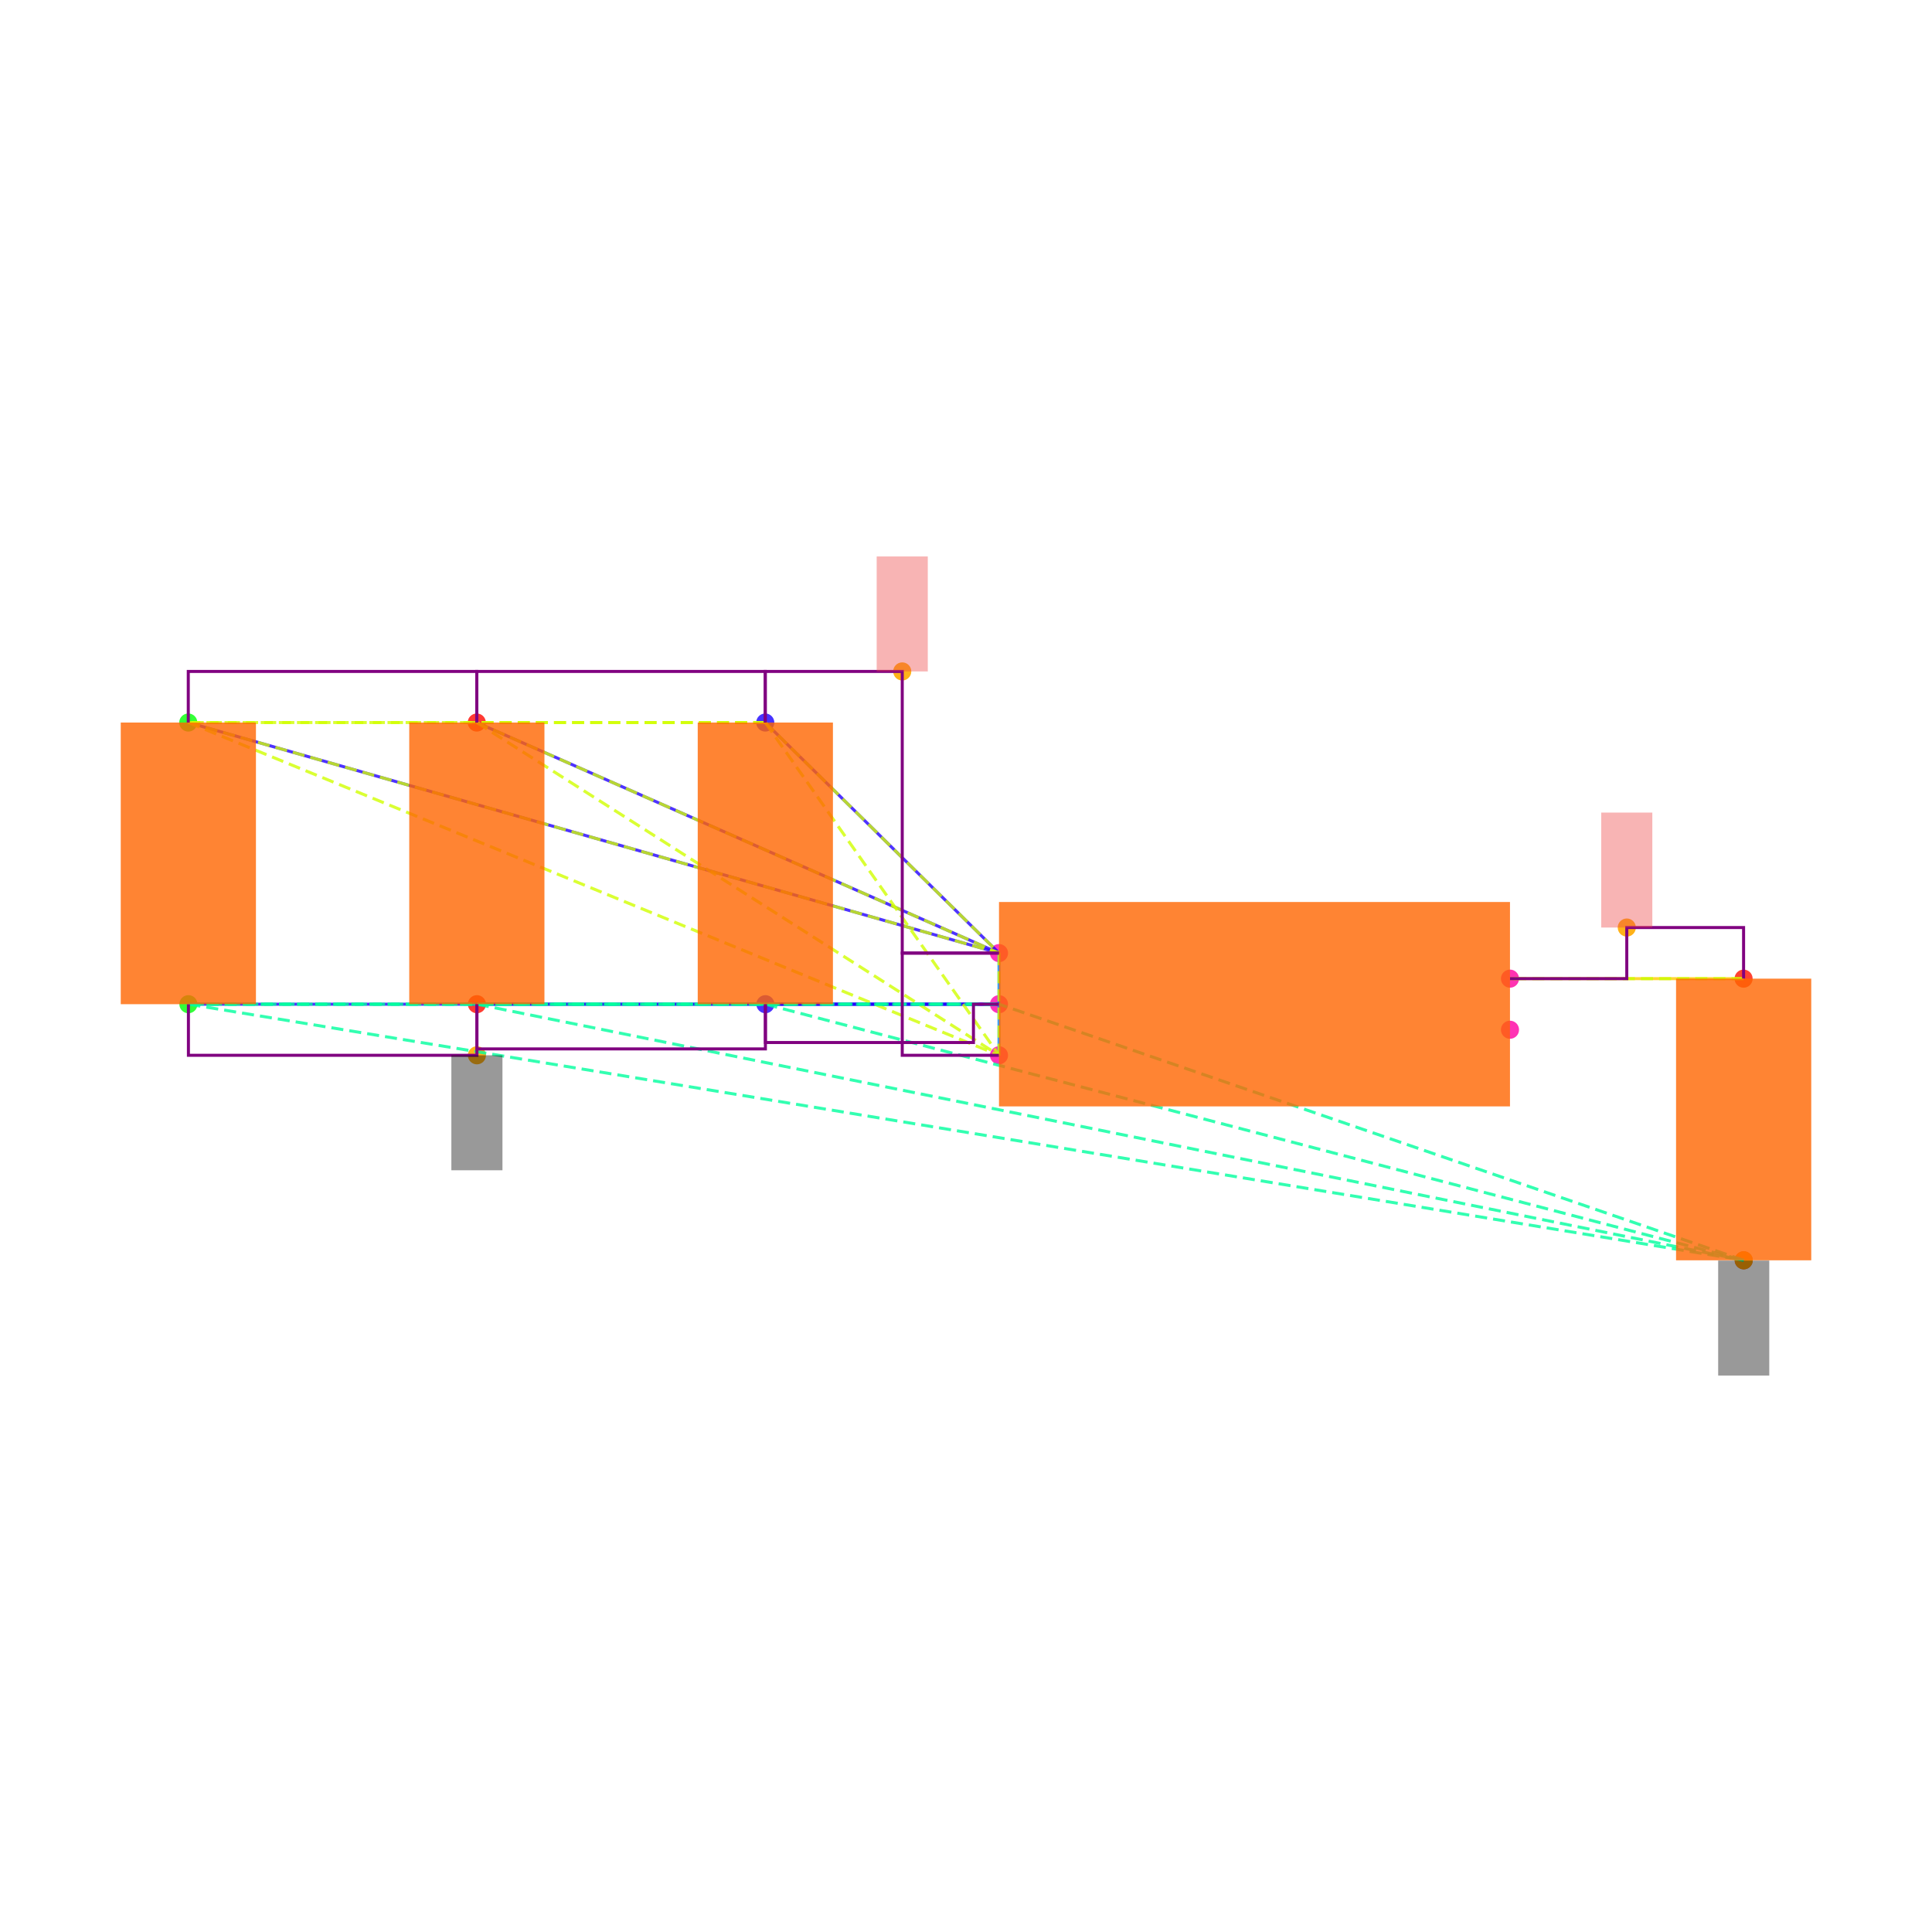
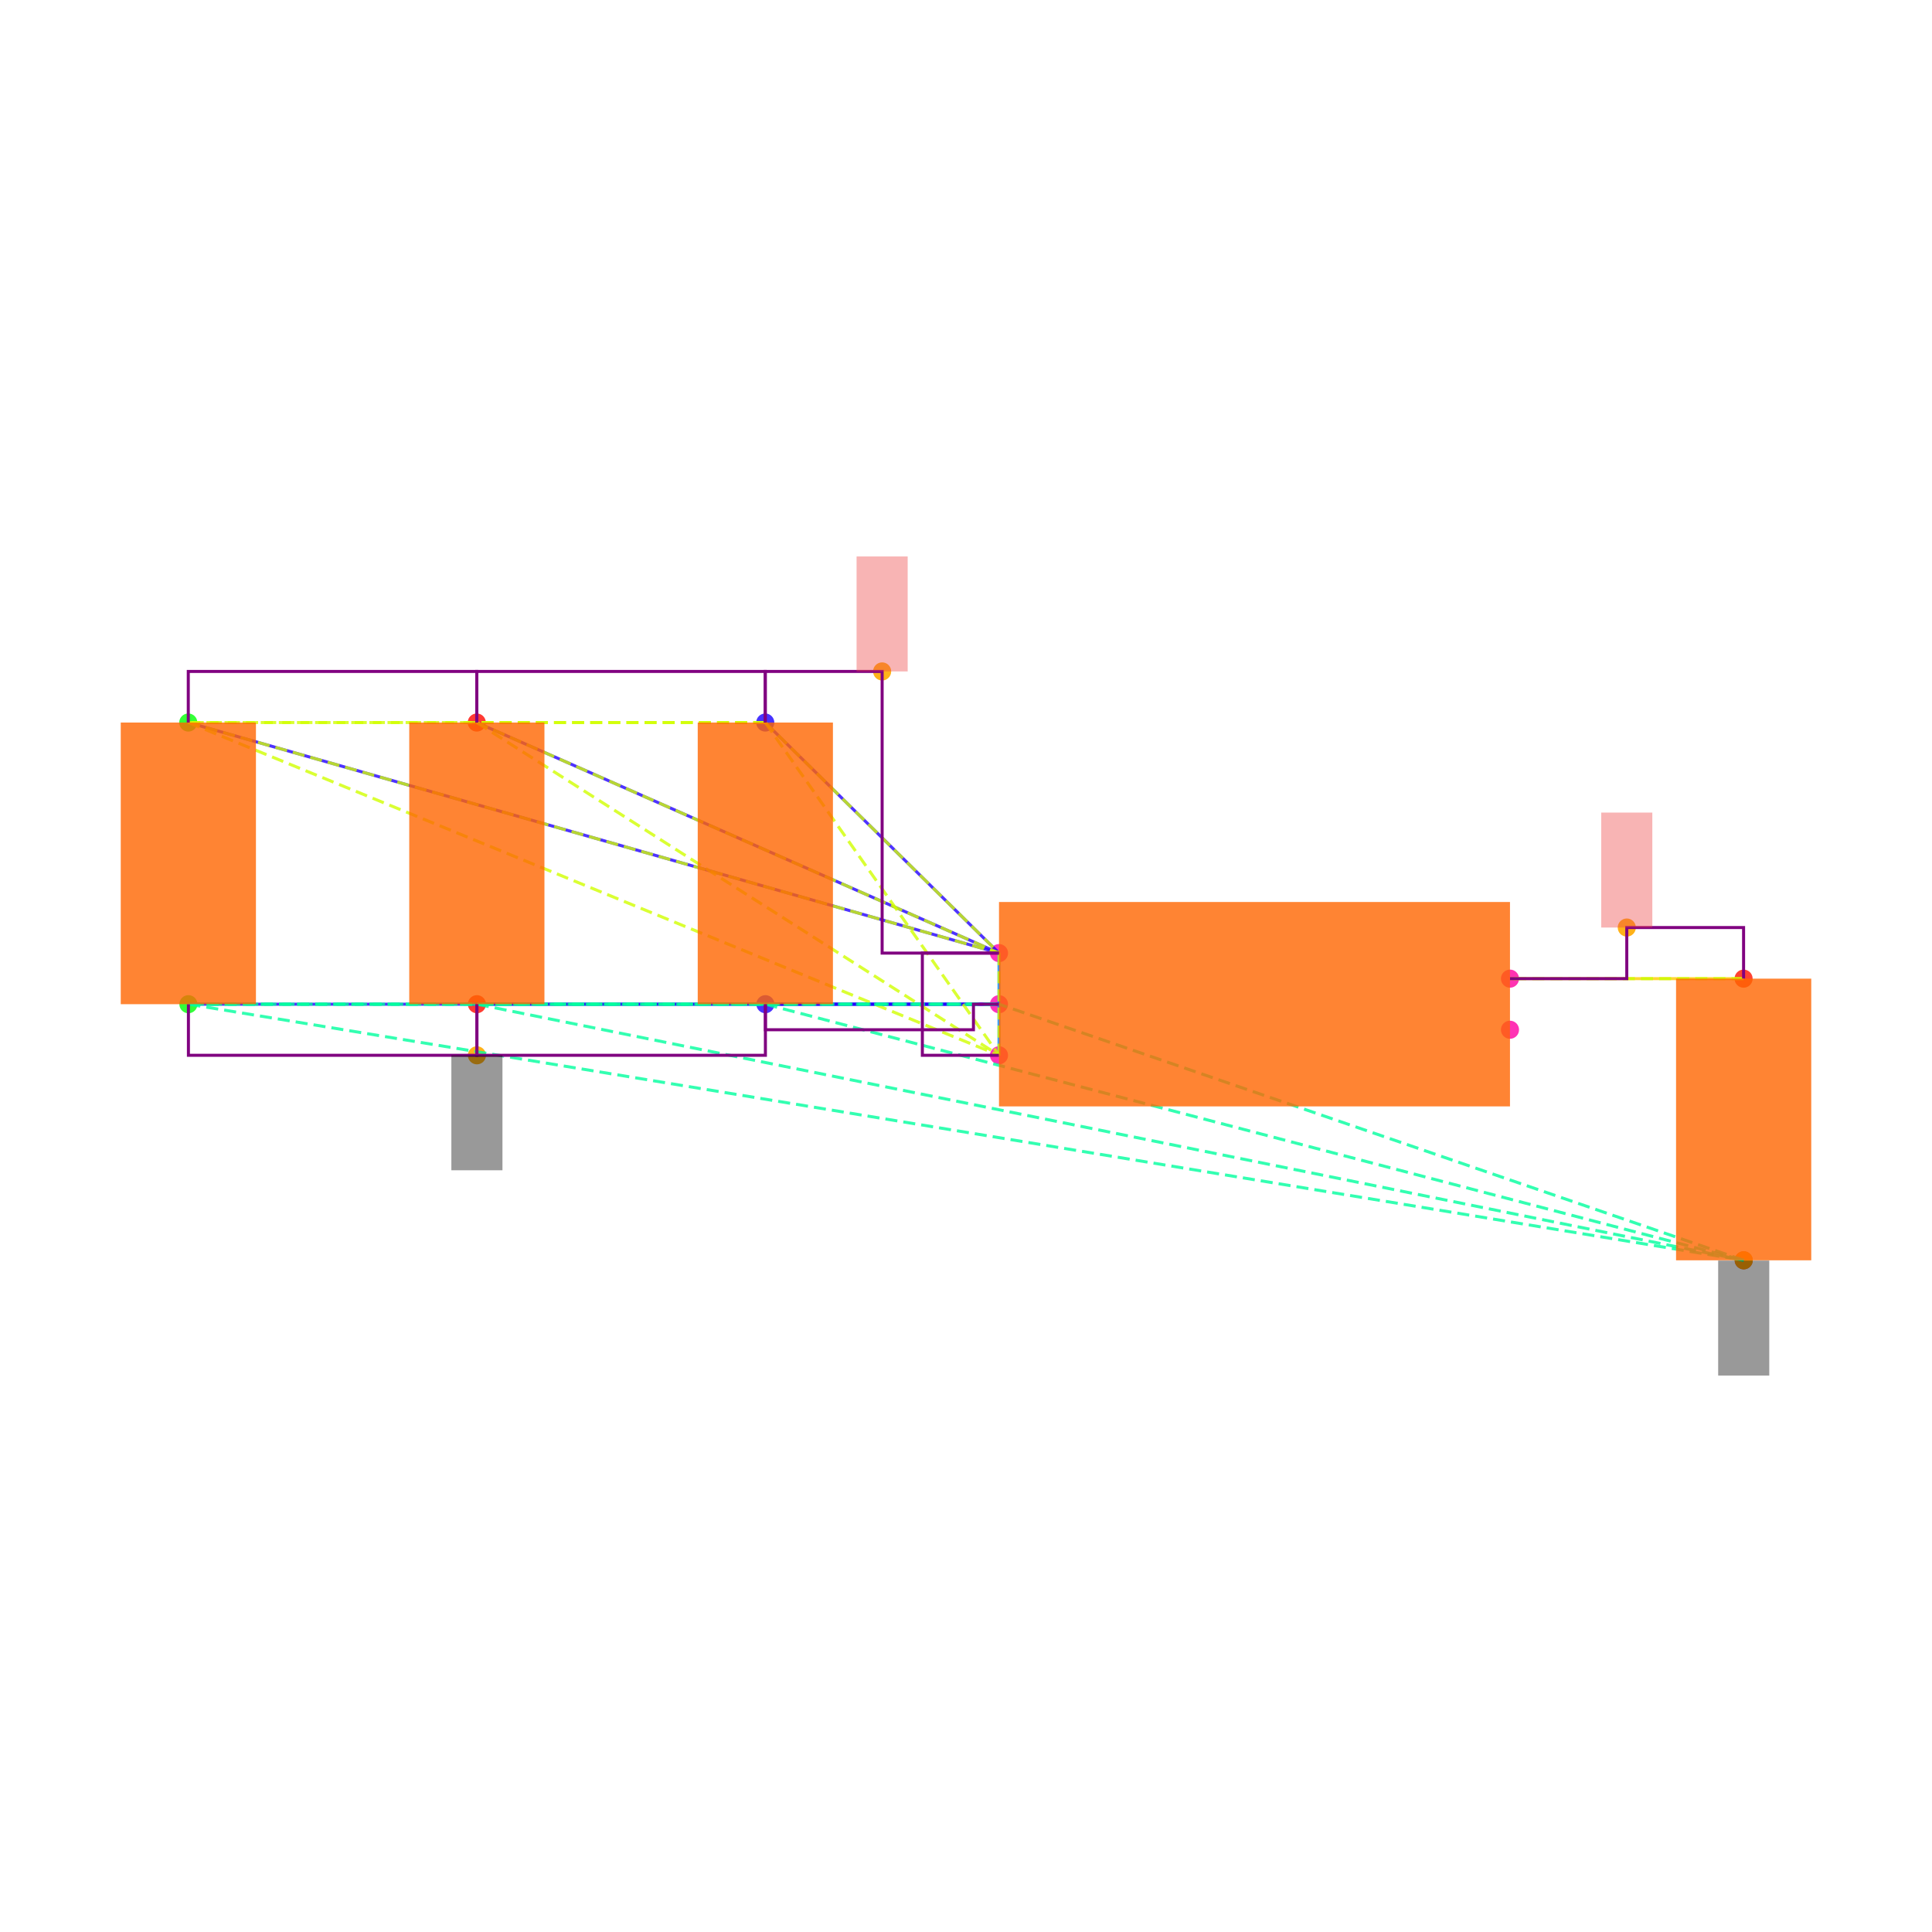
<svg xmlns="http://www.w3.org/2000/svg" width="640" height="640" viewBox="0 0 640 640">
  <rect width="100%" height="100%" fill="white" />
  <g>
    <circle data-type="point" data-label="C6.1 y+" data-x="-1.9148566499999995" data-y="1.1024186000000005" cx="253.503" cy="239.35" r="3" fill="hsl(246, 100%, 50%, 0.8)" />
  </g>
  <g>
    <circle data-type="point" data-label="C6.2 y-" data-x="-1.9143099500000003" data-y="0" cx="253.55" cy="332.653" r="3" fill="hsl(247, 100%, 50%, 0.8)" />
  </g>
  <g>
    <circle data-type="point" data-label="C1.1 y+" data-x="-4.173189849999999" data-y="1.1024186000000002" cx="62.37" cy="239.35" r="3" fill="hsl(121, 100%, 50%, 0.8)" />
  </g>
  <g>
    <circle data-type="point" data-label="C1.2 y-" data-x="-4.17264315" data-y="-2.220446049250313e-16" cx="62.416" cy="332.653" r="3" fill="hsl(122, 100%, 50%, 0.8)" />
  </g>
  <g>
    <circle data-type="point" data-label="C2.1 y+" data-x="-3.0440232499999995" data-y="1.1024186000000002" cx="157.937" cy="239.35" r="3" fill="hsl(2, 100%, 50%, 0.8)" />
  </g>
  <g>
    <circle data-type="point" data-label="C2.2 y-" data-x="-3.0434765500000003" data-y="-2.220446049250313e-16" cx="157.983" cy="332.653" r="3" fill="hsl(3, 100%, 50%, 0.8)" />
  </g>
  <g>
    <circle data-type="point" data-label="C5.1 y+" data-x="1.9143099500000003" data-y="0.09999999999999964" cx="577.584" cy="324.189" r="3" fill="hsl(5, 100%, 50%, 0.8)" />
  </g>
  <g>
    <circle data-type="point" data-label="C5.2 y-" data-x="1.9148566499999995" data-y="-1.0024186000000008" cx="577.63" cy="417.492" r="3" fill="hsl(6, 100%, 50%, 0.8)" />
  </g>
  <g>
    <circle data-type="point" data-label="U1.1 x-" data-x="-1" data-y="0.2" cx="330.932" cy="315.726" r="3" fill="hsl(319, 100%, 50%, 0.8)" />
  </g>
  <g>
    <circle data-type="point" data-label="U1.2 x-" data-x="-1" data-y="0" cx="330.932" cy="332.653" r="3" fill="hsl(320, 100%, 50%, 0.8)" />
  </g>
  <g>
    <circle data-type="point" data-label="U1.3 x-" data-x="-1" data-y="-0.2" cx="330.932" cy="349.58" r="3" fill="hsl(321, 100%, 50%, 0.8)" />
  </g>
  <g>
    <circle data-type="point" data-label="U1.4 x+" data-x="1" data-y="-0.1" cx="500.202" cy="341.116" r="3" fill="hsl(322, 100%, 50%, 0.8)" />
  </g>
  <g>
    <circle data-type="point" data-label="U1.5 x+" data-x="1" data-y="0.1" cx="500.202" cy="324.189" r="3" fill="hsl(323, 100%, 50%, 0.8)" />
  </g>
  <g>
-     <circle data-type="point" data-label="anchorPoint orientation: y+" data-x="-1.3787141625" data-y="1.3024186000000004" cx="298.88" cy="222.423" r="3" fill="hsl(40, 100%, 50%, 0.9)" />
+     <circle data-type="point" data-label="anchorPoint orientation: y+" data-x="-1.4574283249999997" data-y="1.3024186000000004" cx="292.218" cy="222.423" r="3" fill="hsl(40, 100%, 50%, 0.9)" />
  </g>
  <g>
    <circle data-type="point" data-label="anchorPoint orientation: y-" data-x="-3.0434765500000003" data-y="-0.2000000000000004" cx="157.983" cy="349.58" r="3" fill="hsl(40, 100%, 50%, 0.9)" />
  </g>
  <g>
    <circle data-type="point" data-label="anchorPoint orientation: y-" data-x="1.9148566499999995" data-y="-1.0024186000000008" cx="577.63" cy="417.492" r="3" fill="hsl(40, 100%, 50%, 0.9)" />
  </g>
  <g>
    <circle data-type="point" data-label="anchorPoint orientation: y+" data-x="1.4571549750000001" data-y="0.29999999999999966" cx="538.893" cy="307.262" r="3" fill="hsl(40, 100%, 50%, 0.9)" />
  </g>
  <g>
    <polyline data-points="-1,0.2 -1.9148566499999995,1.1024186000000005" data-type="line" data-label="" points="330.932,315.726 253.503,239.35" fill="none" stroke="hsl(248, 100%, 50%, 0.8)" stroke-width="1" />
  </g>
  <g>
    <polyline data-points="-1,0.2 -4.173189849999999,1.1024186000000002" data-type="line" data-label="" points="330.932,315.726 62.37,239.35" fill="none" stroke="hsl(248, 100%, 50%, 0.8)" stroke-width="1" />
  </g>
  <g>
    <polyline data-points="-1,0.2 -3.0440232499999995,1.1024186000000002" data-type="line" data-label="" points="330.932,315.726 157.937,239.35" fill="none" stroke="hsl(248, 100%, 50%, 0.8)" stroke-width="1" />
  </g>
  <g>
    <polyline data-points="-1,0 -1.9143099500000003,0" data-type="line" data-label="" points="330.932,332.653 253.55,332.653" fill="none" stroke="hsl(248, 100%, 50%, 0.8)" stroke-width="1" />
  </g>
  <g>
    <polyline data-points="-1,0 -4.17264315,-2.220446049250313e-16" data-type="line" data-label="" points="330.932,332.653 62.416,332.653" fill="none" stroke="hsl(248, 100%, 50%, 0.8)" stroke-width="1" />
  </g>
  <g>
    <polyline data-points="-1,0 -3.0434765500000003,-2.220446049250313e-16" data-type="line" data-label="" points="330.932,332.653 157.983,332.653" fill="none" stroke="hsl(248, 100%, 50%, 0.8)" stroke-width="1" />
  </g>
  <g>
    <polyline data-points="-1,-0.2 -1,0.2" data-type="line" data-label="" points="330.932,349.58 330.932,315.726" fill="none" stroke="hsl(208, 100%, 50%, 0.8)" stroke-width="1" />
  </g>
  <g>
    <polyline data-points="1,0.1 1.9143099500000003,0.09999999999999964" data-type="line" data-label="" points="500.202,324.189 577.584,324.189" fill="none" stroke="hsl(48, 100%, 50%, 0.8)" stroke-width="1" />
  </g>
  <g>
    <polyline data-points="-1.9148566499999995,1.1024186000000005 -4.173189849999999,1.1024186000000002" data-type="line" data-label="" points="253.503,239.35 62.37,239.35" fill="none" stroke="hsl(71, 100%, 50%, 0.8)" stroke-width="1" stroke-dasharray="4 2" />
  </g>
  <g>
    <polyline data-points="-1.9148566499999995,1.1024186000000005 -3.0440232499999995,1.1024186000000002" data-type="line" data-label="" points="253.503,239.35 157.937,239.35" fill="none" stroke="hsl(71, 100%, 50%, 0.8)" stroke-width="1" stroke-dasharray="4 2" />
  </g>
  <g>
    <polyline data-points="-1.9148566499999995,1.1024186000000005 -1,0.2" data-type="line" data-label="" points="253.503,239.35 330.932,315.726" fill="none" stroke="hsl(71, 100%, 50%, 0.8)" stroke-width="1" stroke-dasharray="4 2" />
  </g>
  <g>
    <polyline data-points="-1.9148566499999995,1.1024186000000005 -1,-0.2" data-type="line" data-label="" points="253.503,239.35 330.932,349.58" fill="none" stroke="hsl(71, 100%, 50%, 0.8)" stroke-width="1" stroke-dasharray="4 2" />
  </g>
  <g>
    <polyline data-points="-4.173189849999999,1.1024186000000002 -3.0440232499999995,1.1024186000000002" data-type="line" data-label="" points="62.37,239.35 157.937,239.35" fill="none" stroke="hsl(71, 100%, 50%, 0.8)" stroke-width="1" stroke-dasharray="4 2" />
  </g>
  <g>
    <polyline data-points="-4.173189849999999,1.1024186000000002 -1,0.2" data-type="line" data-label="" points="62.37,239.35 330.932,315.726" fill="none" stroke="hsl(71, 100%, 50%, 0.8)" stroke-width="1" stroke-dasharray="4 2" />
  </g>
  <g>
    <polyline data-points="-4.173189849999999,1.1024186000000002 -1,-0.2" data-type="line" data-label="" points="62.37,239.35 330.932,349.58" fill="none" stroke="hsl(71, 100%, 50%, 0.8)" stroke-width="1" stroke-dasharray="4 2" />
  </g>
  <g>
    <polyline data-points="-3.0440232499999995,1.1024186000000002 -1,0.2" data-type="line" data-label="" points="157.937,239.35 330.932,315.726" fill="none" stroke="hsl(71, 100%, 50%, 0.8)" stroke-width="1" stroke-dasharray="4 2" />
  </g>
  <g>
    <polyline data-points="-3.0440232499999995,1.1024186000000002 -1,-0.2" data-type="line" data-label="" points="157.937,239.35 330.932,349.58" fill="none" stroke="hsl(71, 100%, 50%, 0.8)" stroke-width="1" stroke-dasharray="4 2" />
  </g>
  <g>
    <polyline data-points="-1,0.2 -1,-0.2" data-type="line" data-label="" points="330.932,315.726 330.932,349.58" fill="none" stroke="hsl(71, 100%, 50%, 0.8)" stroke-width="1" stroke-dasharray="4 2" />
  </g>
  <g>
    <polyline data-points="-1.9143099500000003,0 -4.17264315,-2.220446049250313e-16" data-type="line" data-label="" points="253.55,332.653 62.416,332.653" fill="none" stroke="hsl(157, 100%, 50%, 0.8)" stroke-width="1" stroke-dasharray="4 2" />
  </g>
  <g>
    <polyline data-points="-1.9143099500000003,0 -3.0434765500000003,-2.220446049250313e-16" data-type="line" data-label="" points="253.55,332.653 157.983,332.653" fill="none" stroke="hsl(157, 100%, 50%, 0.8)" stroke-width="1" stroke-dasharray="4 2" />
  </g>
  <g>
    <polyline data-points="-1.9143099500000003,0 1.9148566499999995,-1.0024186000000008" data-type="line" data-label="" points="253.55,332.653 577.63,417.492" fill="none" stroke="hsl(157, 100%, 50%, 0.8)" stroke-width="1" stroke-dasharray="4 2" />
  </g>
  <g>
    <polyline data-points="-1.9143099500000003,0 -1,0" data-type="line" data-label="" points="253.55,332.653 330.932,332.653" fill="none" stroke="hsl(157, 100%, 50%, 0.8)" stroke-width="1" stroke-dasharray="4 2" />
  </g>
  <g>
    <polyline data-points="-4.17264315,-2.220446049250313e-16 -3.0434765500000003,-2.220446049250313e-16" data-type="line" data-label="" points="62.416,332.653 157.983,332.653" fill="none" stroke="hsl(157, 100%, 50%, 0.8)" stroke-width="1" stroke-dasharray="4 2" />
  </g>
  <g>
    <polyline data-points="-4.17264315,-2.220446049250313e-16 1.9148566499999995,-1.0024186000000008" data-type="line" data-label="" points="62.416,332.653 577.63,417.492" fill="none" stroke="hsl(157, 100%, 50%, 0.8)" stroke-width="1" stroke-dasharray="4 2" />
  </g>
  <g>
    <polyline data-points="-4.17264315,-2.220446049250313e-16 -1,0" data-type="line" data-label="" points="62.416,332.653 330.932,332.653" fill="none" stroke="hsl(157, 100%, 50%, 0.8)" stroke-width="1" stroke-dasharray="4 2" />
  </g>
  <g>
    <polyline data-points="-3.0434765500000003,-2.220446049250313e-16 1.9148566499999995,-1.0024186000000008" data-type="line" data-label="" points="157.983,332.653 577.63,417.492" fill="none" stroke="hsl(157, 100%, 50%, 0.8)" stroke-width="1" stroke-dasharray="4 2" />
  </g>
  <g>
    <polyline data-points="-3.0434765500000003,-2.220446049250313e-16 -1,0" data-type="line" data-label="" points="157.983,332.653 330.932,332.653" fill="none" stroke="hsl(157, 100%, 50%, 0.8)" stroke-width="1" stroke-dasharray="4 2" />
  </g>
  <g>
    <polyline data-points="1.9148566499999995,-1.0024186000000008 -1,0" data-type="line" data-label="" points="577.63,417.492 330.932,332.653" fill="none" stroke="hsl(157, 100%, 50%, 0.8)" stroke-width="1" stroke-dasharray="4 2" />
  </g>
  <g>
    <polyline data-points="1.9143099500000003,0.09999999999999964 1,0.1" data-type="line" data-label="" points="577.584,324.189 500.202,324.189" fill="none" stroke="hsl(73, 100%, 50%, 0.8)" stroke-width="1" stroke-dasharray="4 2" />
  </g>
  <g>
    <polyline data-points="-3.0440232499999995,1.1024186000000002 -3.0440232499999995,1.3024186000000004 -4.173189849999999,1.3024186000000004 -4.173189849999999,1.1024186000000002" data-type="line" data-label="" points="157.937,239.35 157.937,222.423 62.37,222.423 62.37,239.35" fill="none" stroke="purple" stroke-width="1" />
  </g>
  <g>
    <polyline data-points="-1.9148566499999995,1.1024186000000002 -1.9148566499999995,1.3024186000000004 -3.0440232499999995,1.3024186000000004 -3.0440232499999995,1.1024186000000002" data-type="line" data-label="" points="253.503,239.35 253.503,222.423 157.937,222.423 157.937,239.35" fill="none" stroke="purple" stroke-width="1" />
  </g>
  <g>
-     <polyline data-points="-1,0.20000000000000018 -1.3787141625,0.20000000000000018 -1.3787141625,1.3024186000000004 -1.9148566499999995,1.3024186000000004 -1.9148566499999995,1.1024186000000005" data-type="line" data-label="" points="330.932,315.726 298.88,315.726 298.88,222.423 253.503,222.423 253.503,239.35" fill="none" stroke="purple" stroke-width="1" />
+     <polyline data-points="-1,0.20000000000000018 -1.4574283249999997,0.20000000000000018 -1.4574283249999997,1.3024186000000004 -1.9148566499999995,1.3024186000000004 -1.9148566499999995,1.1024186000000005" data-type="line" data-label="" points="330.932,315.726 292.218,315.726 292.218,222.423 253.503,222.423 253.503,239.35" fill="none" stroke="purple" stroke-width="1" />
  </g>
  <g>
-     <polyline data-points="-1,-0.2 -1.3787141625,-0.2 -1.3787141625,0.2 -1,0.2" data-type="line" data-label="" points="330.932,349.58 298.88,349.58 298.88,315.726 330.932,315.726" fill="none" stroke="purple" stroke-width="1" />
+     <polyline data-points="-1,-0.2 -1.3,-0.2 -1.3,0.2 -1,0.2" data-type="line" data-label="" points="330.932,349.58 305.542,349.58 305.542,315.726 330.932,315.726" fill="none" stroke="purple" stroke-width="1" />
  </g>
  <g>
    <polyline data-points="-3.0434765500000003,-2.220446049250313e-16 -3.0434765500000003,-0.2000000000000004 -4.17264315,-0.2000000000000004 -4.17264315,-2.220446049250313e-16" data-type="line" data-label="" points="157.983,332.653 157.983,349.58 62.416,349.58 62.416,332.653" fill="none" stroke="purple" stroke-width="1" />
  </g>
  <g>
-     <polyline data-points="-1.9143099500000003,-2.220446049250313e-16 -1.9143099500000003,-0.1750000000000003 -3.0434765500000003,-0.1750000000000003 -3.0434765500000003,-2.220446049250313e-16" data-type="line" data-label="" points="253.55,332.653 253.55,347.464 157.983,347.464 157.983,332.653" fill="none" stroke="purple" stroke-width="1" />
+     <polyline data-points="-1.9143099500000003,-2.220446049250313e-16 -1.9143099500000003,-0.2000000000000004 -3.0434765500000003,-0.2000000000000004 -3.0434765500000003,-2.220446049250313e-16" data-type="line" data-label="" points="253.55,332.653 253.55,349.58 157.983,349.58 157.983,332.653" fill="none" stroke="purple" stroke-width="1" />
  </g>
  <g>
-     <polyline data-points="-1,0 -1.0999999999999999,0 -1.0999999999999999,-0.1500000000000002 -1.9143099500000003,-0.1500000000000002 -1.9143099500000003,0" data-type="line" data-label="" points="330.932,332.653 322.469,332.653 322.469,345.348 253.55,345.348 253.55,332.653" fill="none" stroke="purple" stroke-width="1" />
+     <polyline data-points="-1,0 -1.0999999999999999,0 -1.0999999999999999,-0.09999999999999995 -1.9143099500000003,-0.09999999999999995 -1.9143099500000003,0" data-type="line" data-label="" points="330.932,332.653 322.469,332.653 322.469,341.116 253.55,341.116 253.55,332.653" fill="none" stroke="purple" stroke-width="1" />
  </g>
  <g>
    <polyline data-points="1,0.1 1.4571549750000001,0.1 1.4571549750000001,0.29999999999999966 1.9143099500000003,0.29999999999999966 1.9143099500000003,0.09999999999999964" data-type="line" data-label="" points="500.202,324.189 538.893,324.189 538.893,307.262 577.584,307.262 577.584,324.189" fill="none" stroke="purple" stroke-width="1" />
  </g>
  <g>
    <rect data-type="rect" data-label="schematic_component_0" data-x="-1.9145832999999999" data-y="0.5512093000000002" x="231.133" y="239.35" width="44.786" height="93.303" fill="hsl(24, 100%, 50%, 0.8)" stroke="black" stroke-width="0.012" />
  </g>
  <g>
    <rect data-type="rect" data-label="schematic_component_1" data-x="-4.1729164999999995" data-y="0.5512093" x="40" y="239.35" width="44.786" height="93.303" fill="hsl(24, 100%, 50%, 0.8)" stroke="black" stroke-width="0.012" />
  </g>
  <g>
    <rect data-type="rect" data-label="schematic_component_2" data-x="-3.0437499" data-y="0.5512093" x="135.567" y="239.35" width="44.786" height="93.303" fill="hsl(24, 100%, 50%, 0.8)" stroke="black" stroke-width="0.012" />
  </g>
  <g>
    <rect data-type="rect" data-label="schematic_component_3" data-x="1.9145832999999999" data-y="-0.4512093000000006" x="555.214" y="324.189" width="44.786" height="93.303" fill="hsl(24, 100%, 50%, 0.8)" stroke="black" stroke-width="0.012" />
  </g>
  <g>
    <rect data-type="rect" data-label="schematic_component_4" data-x="0" data-y="0" x="330.932" y="298.799" width="169.27" height="67.708" fill="hsl(24, 100%, 50%, 0.8)" stroke="black" stroke-width="0.012" />
  </g>
  <g>
-     <rect data-type="rect" data-label="netId: VSYS globalConnNetId: connectivity_net0" data-x="-1.3787141625" data-y="1.5274186000000005" x="290.416" y="184.337" width="16.927" height="38.086" fill="#ef444466" stroke="#ef4444" stroke-width="0.012" />
+     <rect data-type="rect" data-label="netId: VSYS globalConnNetId: connectivity_net0" data-x="-1.4574283249999997" data-y="1.5274186000000005" x="283.754" y="184.337" width="16.927" height="38.086" fill="#ef444466" stroke="#ef4444" stroke-width="0.012" />
  </g>
  <g>
    <rect data-type="rect" data-label="netId: GND globalConnNetId: connectivity_net1" data-x="-3.0434765500000003" data-y="-0.4250000000000004" x="149.519" y="349.58" width="16.927" height="38.086" fill="#00000066" stroke="#000000" stroke-width="0.012" />
  </g>
  <g>
    <rect data-type="rect" data-label="netId: GND globalConnNetId: connectivity_net1" data-x="1.9148566499999995" data-y="-1.2284186000000008" x="569.167" y="417.577" width="16.927" height="38.086" fill="#00000066" stroke="#000000" stroke-width="0.012" />
  </g>
  <g>
    <rect data-type="rect" data-label="netId: V3_3 globalConnNetId: connectivity_net2" data-x="1.4571549750000001" data-y="0.5249999999999997" x="530.429" y="269.177" width="16.927" height="38.086" fill="#ef444466" stroke="#ef4444" stroke-width="0.012" />
  </g>
  <g id="crosshair" style="display: none">
    <line id="crosshair-h" y1="0" y2="640" stroke="#666" stroke-width="0.5" />
    <line id="crosshair-v" x1="0" x2="640" stroke="#666" stroke-width="0.5" />
    <text id="coordinates" font-family="monospace" font-size="12" fill="#666" />
  </g>
</svg>
